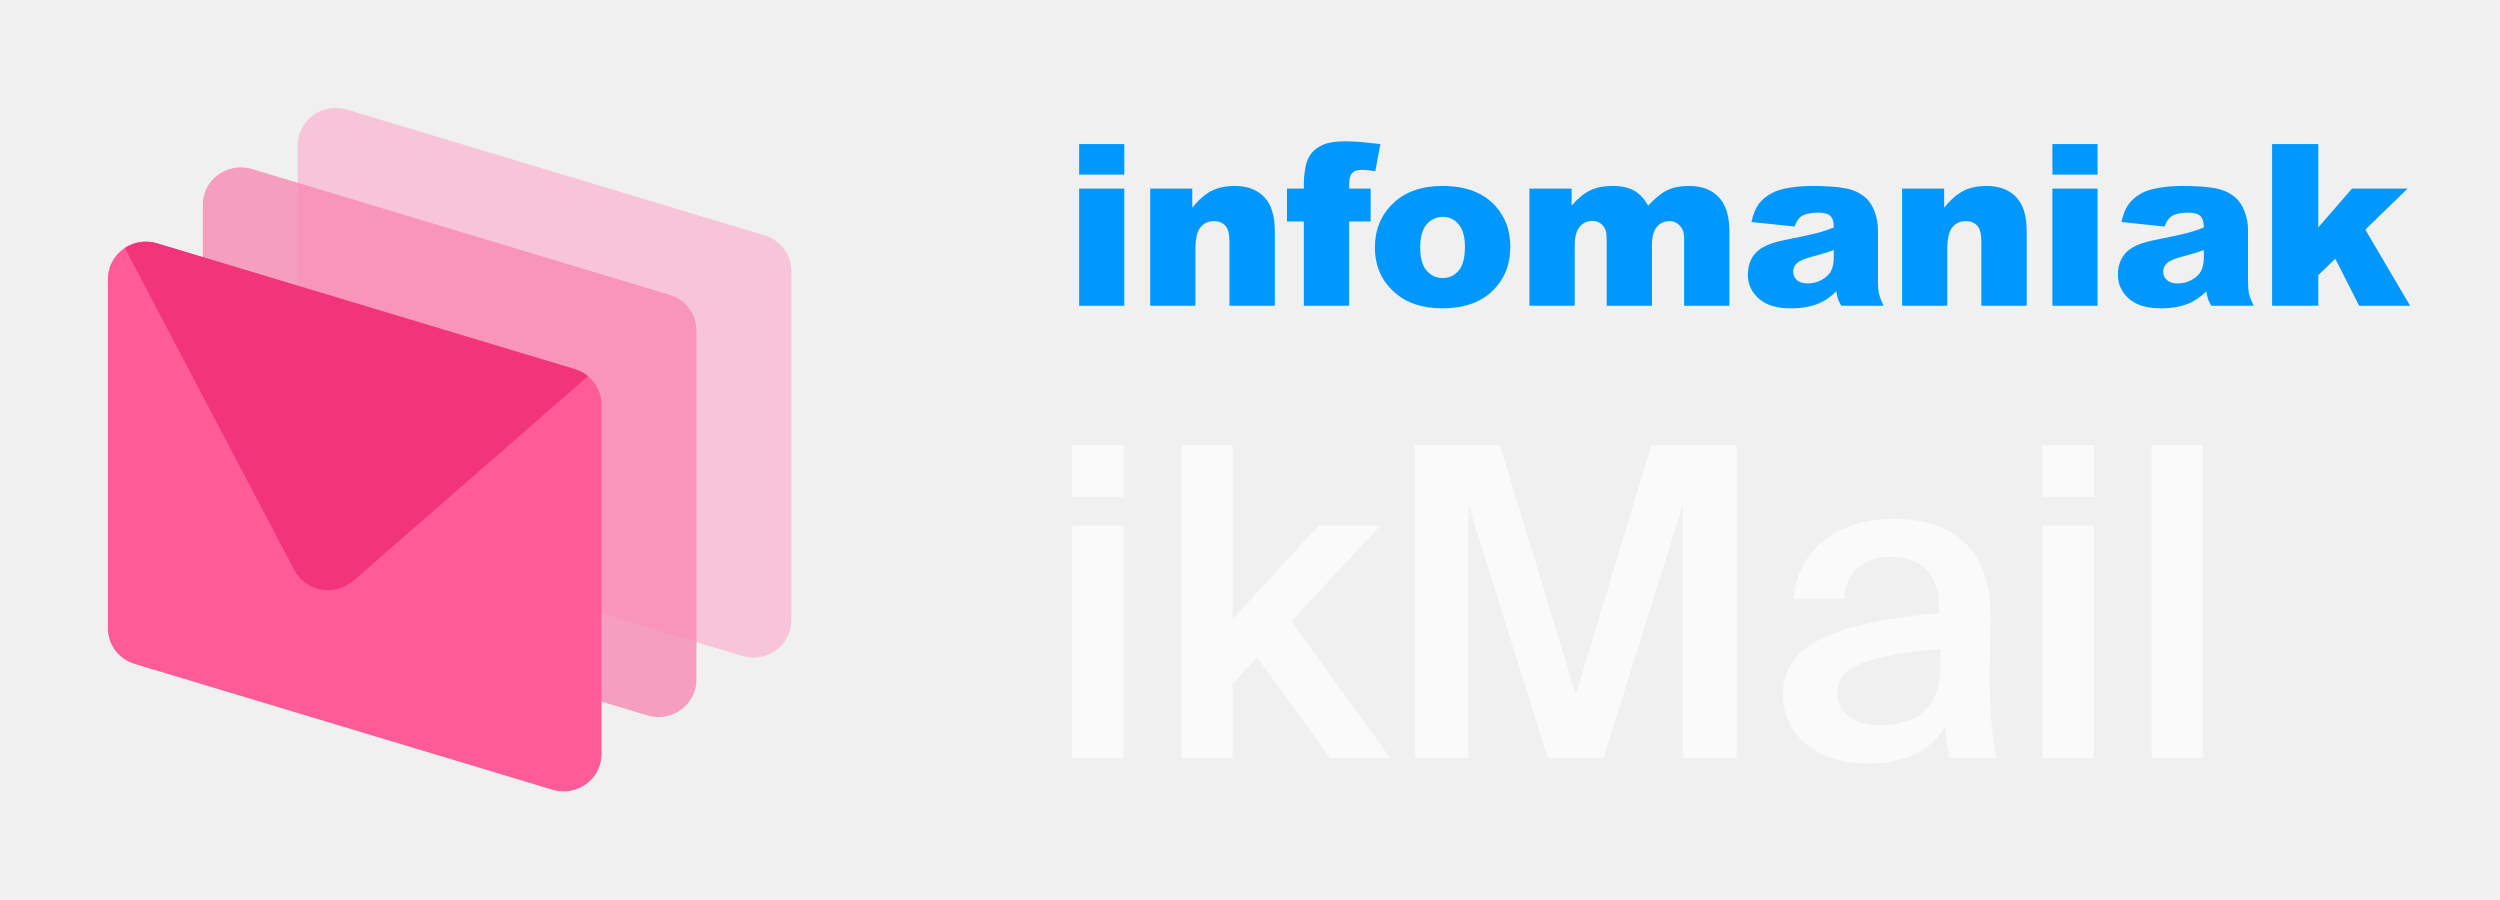
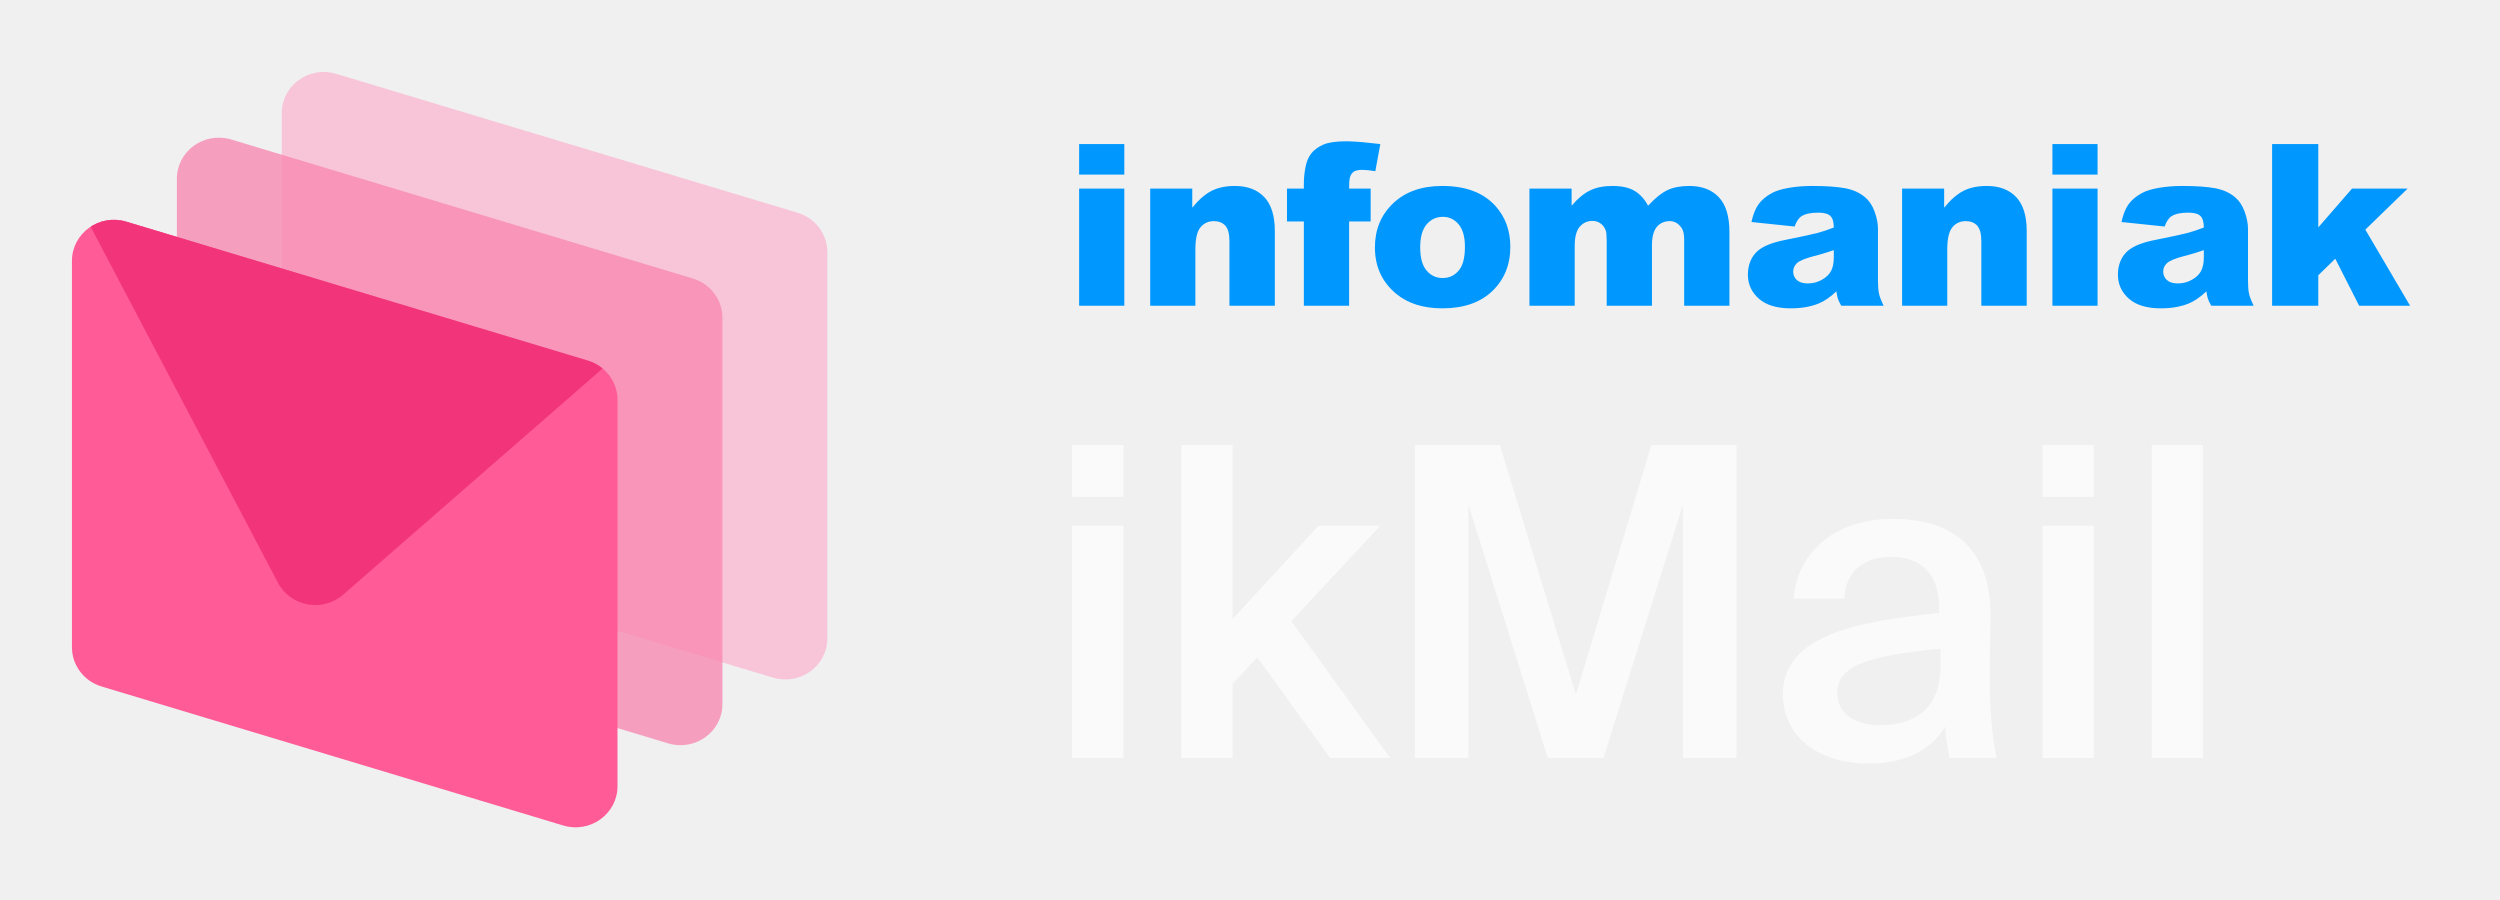
<svg xmlns="http://www.w3.org/2000/svg" width="139" height="50" viewBox="0 0 139 50" fill="none">
-   <path opacity="0.5" fill-rule="evenodd" clip-rule="evenodd" d="M16.555 8.067C16.555 6.677 17.929 5.684 19.287 6.093L42.509 13.085C43.395 13.352 43.999 14.153 43.999 15.06V34.495C43.999 35.885 42.625 36.879 41.267 36.47L18.045 29.477C17.159 29.211 16.555 28.41 16.555 27.503V8.067Z" fill="#FF9ABF" />
-   <path opacity="0.8" fill-rule="evenodd" clip-rule="evenodd" d="M11.277 11.373C11.277 9.983 12.652 8.99 14.009 9.398L37.231 16.391C38.117 16.658 38.722 17.459 38.722 18.366V37.801C38.722 39.191 37.347 40.184 35.99 39.775L12.768 32.783C11.882 32.516 11.277 31.715 11.277 30.808V11.373Z" fill="#F789B2" />
-   <path fill-rule="evenodd" clip-rule="evenodd" d="M6 15.505C6 14.115 7.374 13.121 8.732 13.53L31.954 20.523C32.84 20.789 33.444 21.59 33.444 22.497V41.933C33.444 43.323 32.07 44.316 30.712 43.907L7.49 36.915C6.604 36.648 6 35.847 6 34.94V15.505Z" fill="#FF5B97" />
-   <mask id="mask0_1_9160" style="mask-type:luminance" maskUnits="userSpaceOnUse" x="6" y="13" width="28" height="31">
-     <path fill-rule="evenodd" clip-rule="evenodd" d="M6 15.505C6 14.115 7.374 13.121 8.732 13.53L31.954 20.523C32.84 20.789 33.444 21.59 33.444 22.497V41.933C33.444 43.323 32.07 44.316 30.712 43.907L7.49 36.915C6.604 36.648 6 35.847 6 34.94V15.505Z" fill="white" />
+   <path opacity="0.5" fill-rule="evenodd" clip-rule="evenodd" d="M15.666 6.285C15.666 4.749 17.185 3.651 18.686 4.103L44.352 11.831C45.331 12.126 45.999 13.011 45.999 14.014V35.495C45.999 37.031 44.48 38.129 42.98 37.677L17.313 29.949C16.334 29.654 15.666 28.769 15.666 27.766V6.285Z" fill="#FF9ABF" />
+   <path opacity="0.8" fill-rule="evenodd" clip-rule="evenodd" d="M9.834 9.938C9.834 8.402 11.353 7.304 12.854 7.756L38.52 15.484C39.499 15.779 40.167 16.664 40.167 17.667V39.148C40.167 40.684 38.648 41.782 37.148 41.33L11.481 33.602C10.502 33.307 9.834 32.422 9.834 31.419V9.938Z" fill="#F789B2" />
+   <path fill-rule="evenodd" clip-rule="evenodd" d="M4 14.505C4 12.969 5.519 11.871 7.02 12.323L32.686 20.051C33.665 20.346 34.333 21.231 34.333 22.234V43.715C34.333 45.251 32.814 46.349 31.314 45.897L5.647 38.169C4.668 37.874 4 36.989 4 35.986V14.505Z" fill="#FF5B97" />
+   <mask id="mask0_6291_142499" style="mask-type:luminance" maskUnits="userSpaceOnUse" x="4" y="12" width="31" height="34">
+     <path fill-rule="evenodd" clip-rule="evenodd" d="M4 14.505C4 12.969 5.519 11.871 7.02 12.323L32.686 20.051C33.665 20.346 34.333 21.231 34.333 22.234V43.715C34.333 45.251 32.814 46.349 31.314 45.897L5.647 38.169C4.668 37.874 4 36.989 4 35.986V14.505Z" fill="white" />
  </mask>
-   <g mask="url(#mask0_1_9160)">
+   <g mask="url(#mask0_6291_142499)">
    <g style="mix-blend-mode:multiply">
-       <path fill-rule="evenodd" clip-rule="evenodd" d="M6 12L33.444 20.264L19.645 32.295C18.615 33.193 16.996 32.898 16.364 31.698L6 12Z" fill="#F2357A" />
+       <path fill-rule="evenodd" clip-rule="evenodd" d="M4 10.631L34.333 19.765L19.082 33.062C17.943 34.055 16.153 33.73 15.455 32.403L4 10.631Z" fill="#F2357A" />
    </g>
  </g>
  <path d="M60 8.01H62.512V9.708H60V8.01ZM60 10.486H62.512V16.997H60V10.486ZM63.951 10.486H66.29V11.547C66.64 11.114 66.993 10.804 67.351 10.618C67.709 10.432 68.145 10.339 68.66 10.339C69.355 10.339 69.899 10.545 70.292 10.955C70.685 11.366 70.881 12.001 70.881 12.859V16.997H68.357V13.417C68.357 13.008 68.281 12.719 68.129 12.549C67.977 12.38 67.763 12.295 67.487 12.295C67.183 12.295 66.936 12.409 66.747 12.638C66.557 12.867 66.463 13.278 66.463 13.87V16.997H63.951V10.486ZM75.011 10.486H76.209V12.313H75.011V16.997H72.494V12.313H71.556V10.486H72.494V10.192C72.494 9.926 72.522 9.634 72.58 9.315C72.638 8.997 72.746 8.736 72.904 8.534C73.062 8.332 73.285 8.168 73.57 8.043C73.856 7.919 74.275 7.856 74.826 7.856L75.044 7.86C75.468 7.873 76.035 7.923 76.746 8.01L76.468 9.518C76.167 9.469 75.925 9.444 75.74 9.444C75.513 9.444 75.351 9.482 75.252 9.558C75.153 9.633 75.083 9.753 75.042 9.916C75.022 10.006 75.011 10.196 75.011 10.486ZM76.445 13.76C76.445 12.767 76.782 11.948 77.457 11.305C78.132 10.661 79.043 10.339 80.191 10.339C81.503 10.339 82.495 10.717 83.165 11.473C83.704 12.082 83.974 12.832 83.974 13.723C83.974 14.725 83.639 15.545 82.971 16.185C82.302 16.824 81.377 17.144 80.197 17.144C79.144 17.144 78.292 16.878 77.642 16.347C76.844 15.689 76.445 14.827 76.445 13.76ZM78.963 13.754C78.963 14.334 79.081 14.763 79.317 15.041C79.554 15.319 79.851 15.458 80.209 15.458C80.571 15.458 80.868 15.321 81.101 15.047C81.333 14.774 81.45 14.334 81.45 13.729C81.45 13.165 81.332 12.745 81.098 12.47C80.863 12.194 80.573 12.056 80.228 12.056C79.862 12.056 79.559 12.196 79.32 12.476C79.082 12.756 78.963 13.182 78.963 13.754ZM85.037 10.486H87.382V11.437C87.719 11.04 88.059 10.758 88.403 10.591C88.746 10.423 89.161 10.339 89.646 10.339C90.169 10.339 90.582 10.431 90.887 10.615C91.191 10.799 91.44 11.073 91.633 11.437C92.028 11.012 92.388 10.722 92.713 10.569C93.038 10.416 93.439 10.339 93.917 10.339C94.62 10.339 95.169 10.547 95.564 10.961C95.959 11.376 96.157 12.025 96.157 12.908V16.997H93.639V13.288C93.639 12.994 93.581 12.775 93.466 12.632C93.297 12.407 93.088 12.295 92.837 12.295C92.541 12.295 92.302 12.401 92.121 12.614C91.94 12.826 91.849 13.167 91.849 13.637V16.997H89.332V13.411C89.332 13.124 89.315 12.93 89.282 12.828C89.229 12.665 89.136 12.533 89.005 12.433C88.873 12.333 88.719 12.283 88.542 12.283C88.254 12.283 88.017 12.391 87.832 12.607C87.647 12.824 87.554 13.18 87.554 13.674V16.997H85.037V10.486ZM99.781 12.595L97.38 12.344C97.471 11.927 97.602 11.599 97.772 11.36C97.943 11.121 98.189 10.914 98.51 10.738C98.74 10.611 99.057 10.513 99.46 10.444C99.863 10.374 100.299 10.339 100.768 10.339C101.521 10.339 102.126 10.381 102.583 10.465C103.039 10.549 103.42 10.723 103.724 10.989C103.938 11.173 104.107 11.434 104.23 11.771C104.354 12.108 104.415 12.43 104.415 12.736V15.611C104.415 15.918 104.435 16.158 104.474 16.332C104.513 16.505 104.598 16.727 104.73 16.997H102.373C102.278 16.829 102.216 16.702 102.188 16.614C102.159 16.526 102.13 16.388 102.101 16.2C101.772 16.515 101.445 16.739 101.12 16.874C100.676 17.054 100.159 17.144 99.571 17.144C98.789 17.144 98.196 16.964 97.791 16.605C97.385 16.245 97.183 15.802 97.183 15.274C97.183 14.78 97.329 14.373 97.621 14.054C97.892 13.758 98.376 13.533 99.073 13.378L100.403 13.103C100.708 13.037 100.931 12.986 101.071 12.948C101.35 12.872 101.647 12.773 101.959 12.65C101.959 12.344 101.896 12.129 101.768 12.007C101.64 11.884 101.416 11.823 101.095 11.823C100.684 11.823 100.375 11.888 100.17 12.019C100.009 12.121 99.88 12.313 99.781 12.595ZM101.959 13.907C101.7 13.999 101.433 14.083 101.157 14.159L100.879 14.232C100.369 14.367 100.046 14.5 99.91 14.631C99.771 14.765 99.701 14.919 99.701 15.09C99.701 15.287 99.77 15.447 99.907 15.572C100.045 15.696 100.248 15.759 100.515 15.759C100.795 15.759 101.055 15.691 101.296 15.556C101.537 15.421 101.707 15.257 101.808 15.063C101.909 14.869 101.959 14.616 101.959 14.306V13.907ZM105.756 10.486H108.095V11.547C108.445 11.114 108.799 10.804 109.156 10.618C109.514 10.432 109.95 10.339 110.465 10.339C111.16 10.339 111.704 10.545 112.097 10.955C112.49 11.366 112.686 12.001 112.686 12.859V16.997H110.162V13.417C110.162 13.008 110.086 12.719 109.934 12.549C109.782 12.38 109.568 12.295 109.292 12.295C108.988 12.295 108.741 12.409 108.552 12.638C108.362 12.867 108.268 13.278 108.268 13.87V16.997H105.756V10.486ZM114.114 8.01H116.625V9.708H114.114V8.01ZM114.114 10.486H116.625V16.997H114.114V10.486ZM120.354 12.595L117.954 12.344C118.044 11.927 118.175 11.599 118.345 11.36C118.516 11.121 118.762 10.914 119.083 10.738C119.313 10.611 119.63 10.513 120.033 10.444C120.436 10.374 120.873 10.339 121.342 10.339C122.094 10.339 122.699 10.381 123.156 10.465C123.612 10.549 123.993 10.723 124.297 10.989C124.511 11.173 124.68 11.434 124.803 11.771C124.927 12.108 124.989 12.43 124.989 12.736V15.611C124.989 15.918 125.008 16.158 125.047 16.332C125.086 16.505 125.172 16.727 125.303 16.997H122.946L122.862 16.843C122.814 16.749 122.78 16.672 122.761 16.614C122.732 16.526 122.703 16.388 122.674 16.2C122.345 16.515 122.018 16.739 121.693 16.874C121.249 17.054 120.733 17.144 120.144 17.144C119.363 17.144 118.769 16.964 118.364 16.605C117.959 16.245 117.756 15.802 117.756 15.274C117.756 14.78 117.902 14.373 118.194 14.054C118.466 13.758 118.95 13.533 119.647 13.378L120.976 13.103C121.281 13.037 121.504 12.986 121.644 12.948C121.924 12.872 122.22 12.773 122.533 12.65C122.533 12.344 122.469 12.129 122.341 12.007C122.214 11.884 121.989 11.823 121.669 11.823C121.257 11.823 120.949 11.888 120.743 12.019C120.582 12.121 120.453 12.313 120.354 12.595ZM122.533 13.907C122.273 13.999 122.006 14.083 121.731 14.159L121.453 14.232C120.942 14.367 120.62 14.5 120.484 14.631C120.344 14.765 120.274 14.919 120.274 15.09C120.274 15.287 120.343 15.447 120.481 15.572C120.618 15.696 120.821 15.759 121.089 15.759C121.368 15.759 121.628 15.691 121.869 15.556C122.11 15.421 122.281 15.257 122.381 15.063C122.482 14.869 122.533 14.616 122.533 14.306V13.907ZM126.329 8.01H128.897V12.644L130.773 10.486H133.864L131.513 12.767L134 16.997H131.168L129.841 14.385L128.897 15.305V16.997H126.329V8.01Z" fill="#0098FF" />
  <path d="M62.464 24.744V27.624H59.608V24.744H62.464ZM62.464 29.232V42.144H59.608V29.232H62.464ZM68.534 24.744V34.416L73.31 29.232H76.742L71.798 34.536L77.294 42.144H73.958L69.902 36.552L68.534 38.016V42.144H65.678V24.744H68.534ZM86.058 42.144L81.642 28.056V42.144H78.666V24.744H83.394L87.618 38.616L91.818 24.744H96.546V42.144H93.57V28.056L89.154 42.144H86.058ZM99.129 38.592C99.129 35.376 103.089 34.56 107.817 34.08V33.84C107.817 31.632 106.545 30.96 105.129 30.96C103.689 30.96 102.609 31.728 102.537 33.288H99.729C99.921 30.648 102.105 28.848 105.225 28.848C108.321 28.848 110.745 30.264 110.673 34.392C110.673 35.04 110.625 36.552 110.625 37.728C110.625 39.36 110.769 41.064 111.009 42.144H108.393C108.297 41.592 108.201 41.28 108.153 40.392C107.337 41.784 105.801 42.456 103.905 42.456C101.097 42.456 99.129 40.944 99.129 38.592ZM107.889 36.072C103.809 36.456 102.153 37.032 102.153 38.52C102.153 39.648 103.089 40.32 104.529 40.32C106.641 40.32 107.889 39.24 107.889 37.056V36.072ZM116.417 24.744V27.624H113.561V24.744H116.417ZM116.417 29.232V42.144H113.561V29.232H116.417ZM122.487 42.144H119.631V24.744H122.487V42.144Z" fill="#FAFAFA" />
</svg>
